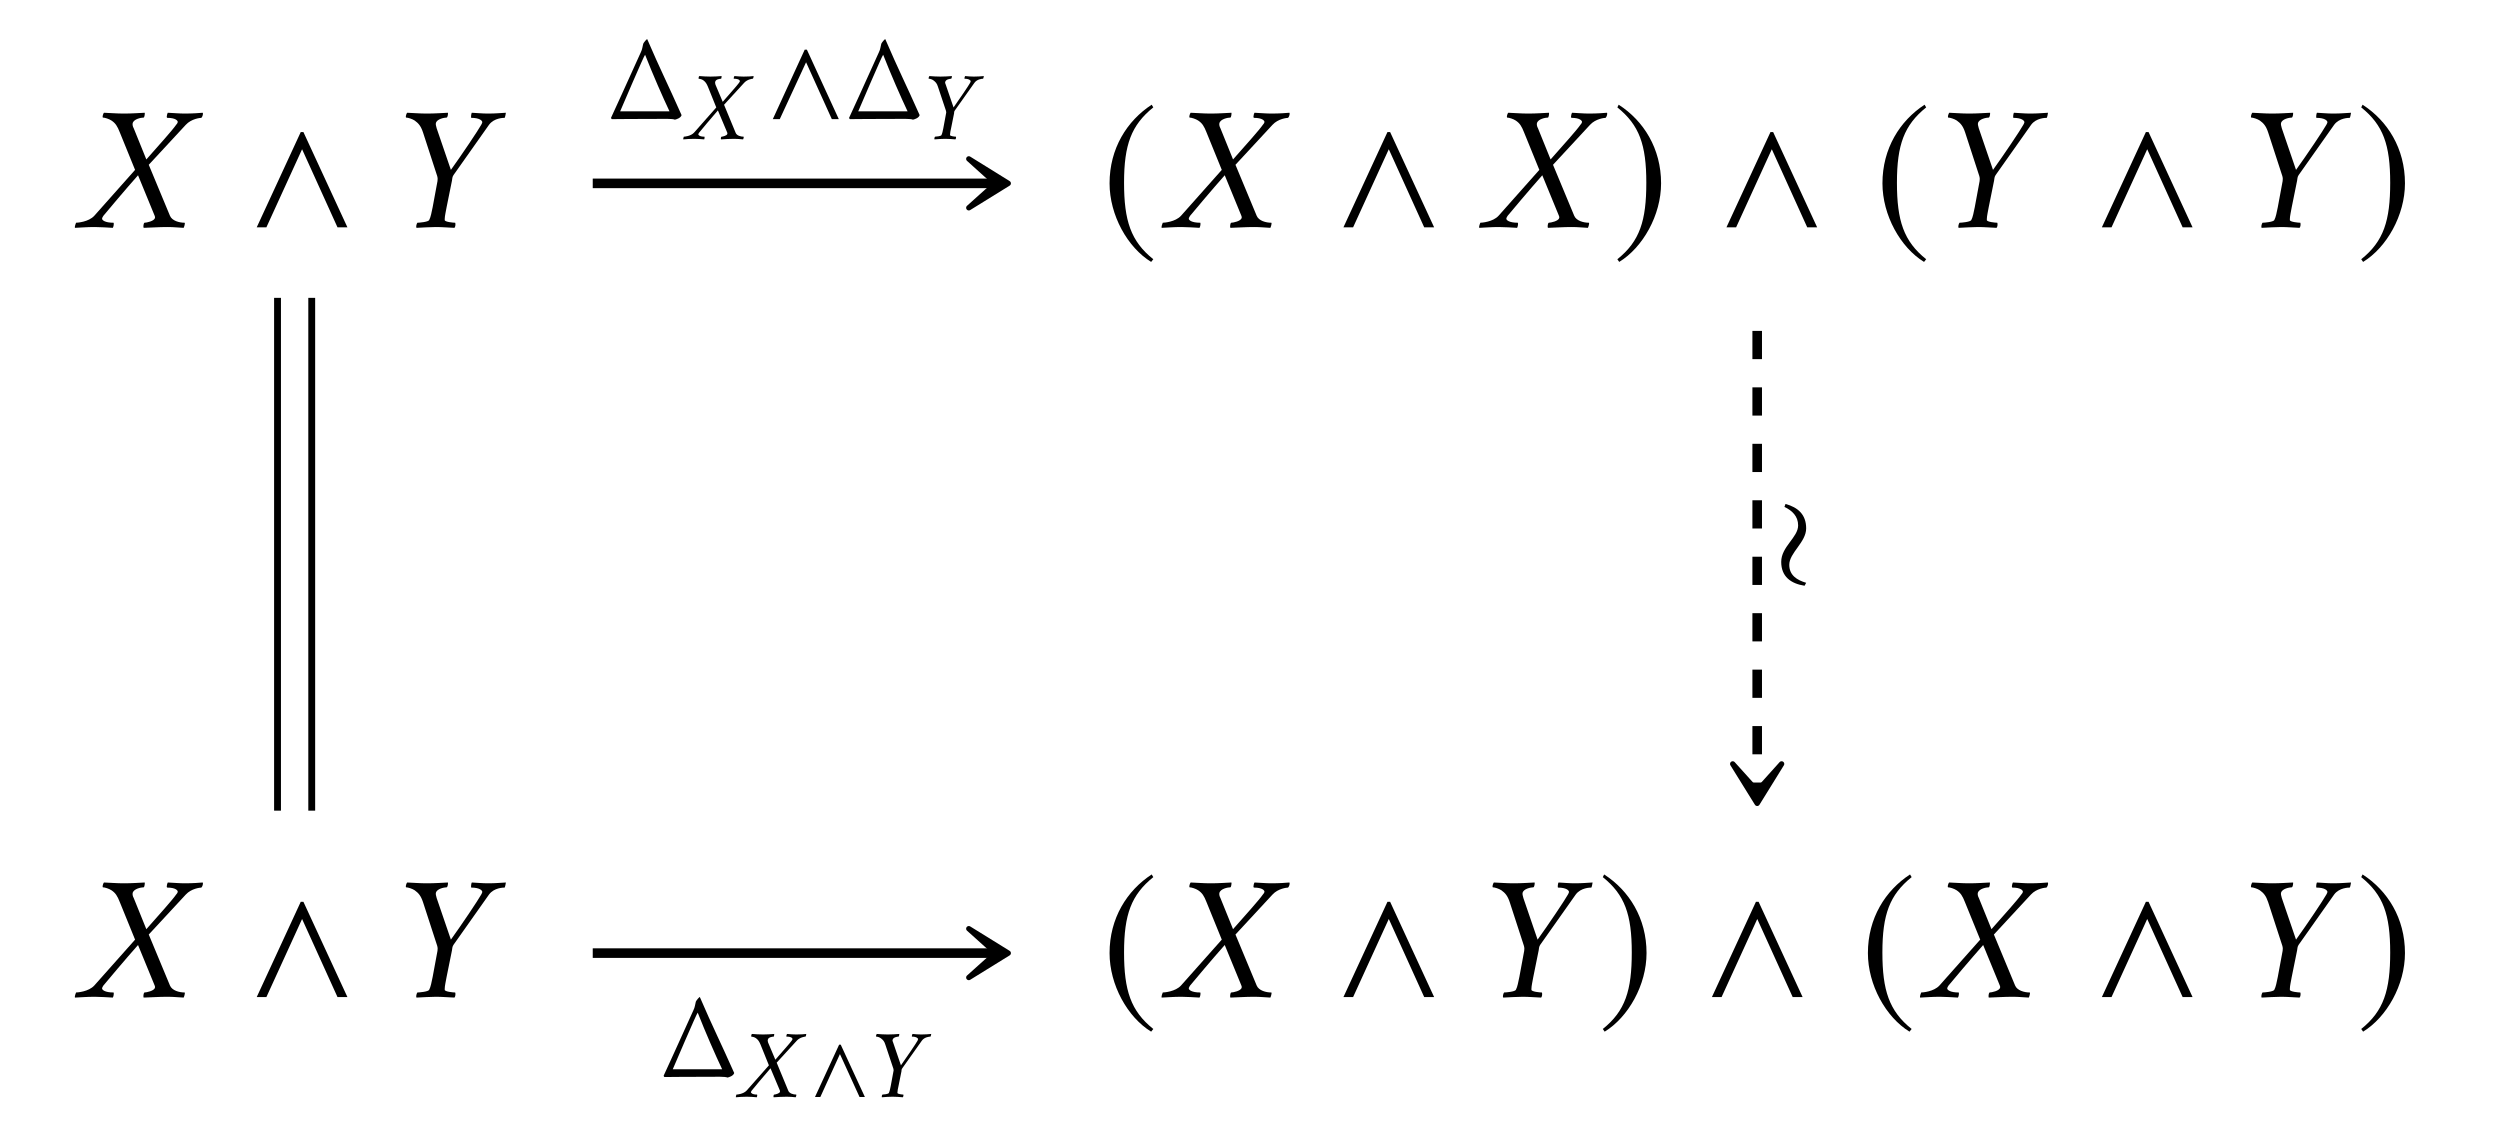
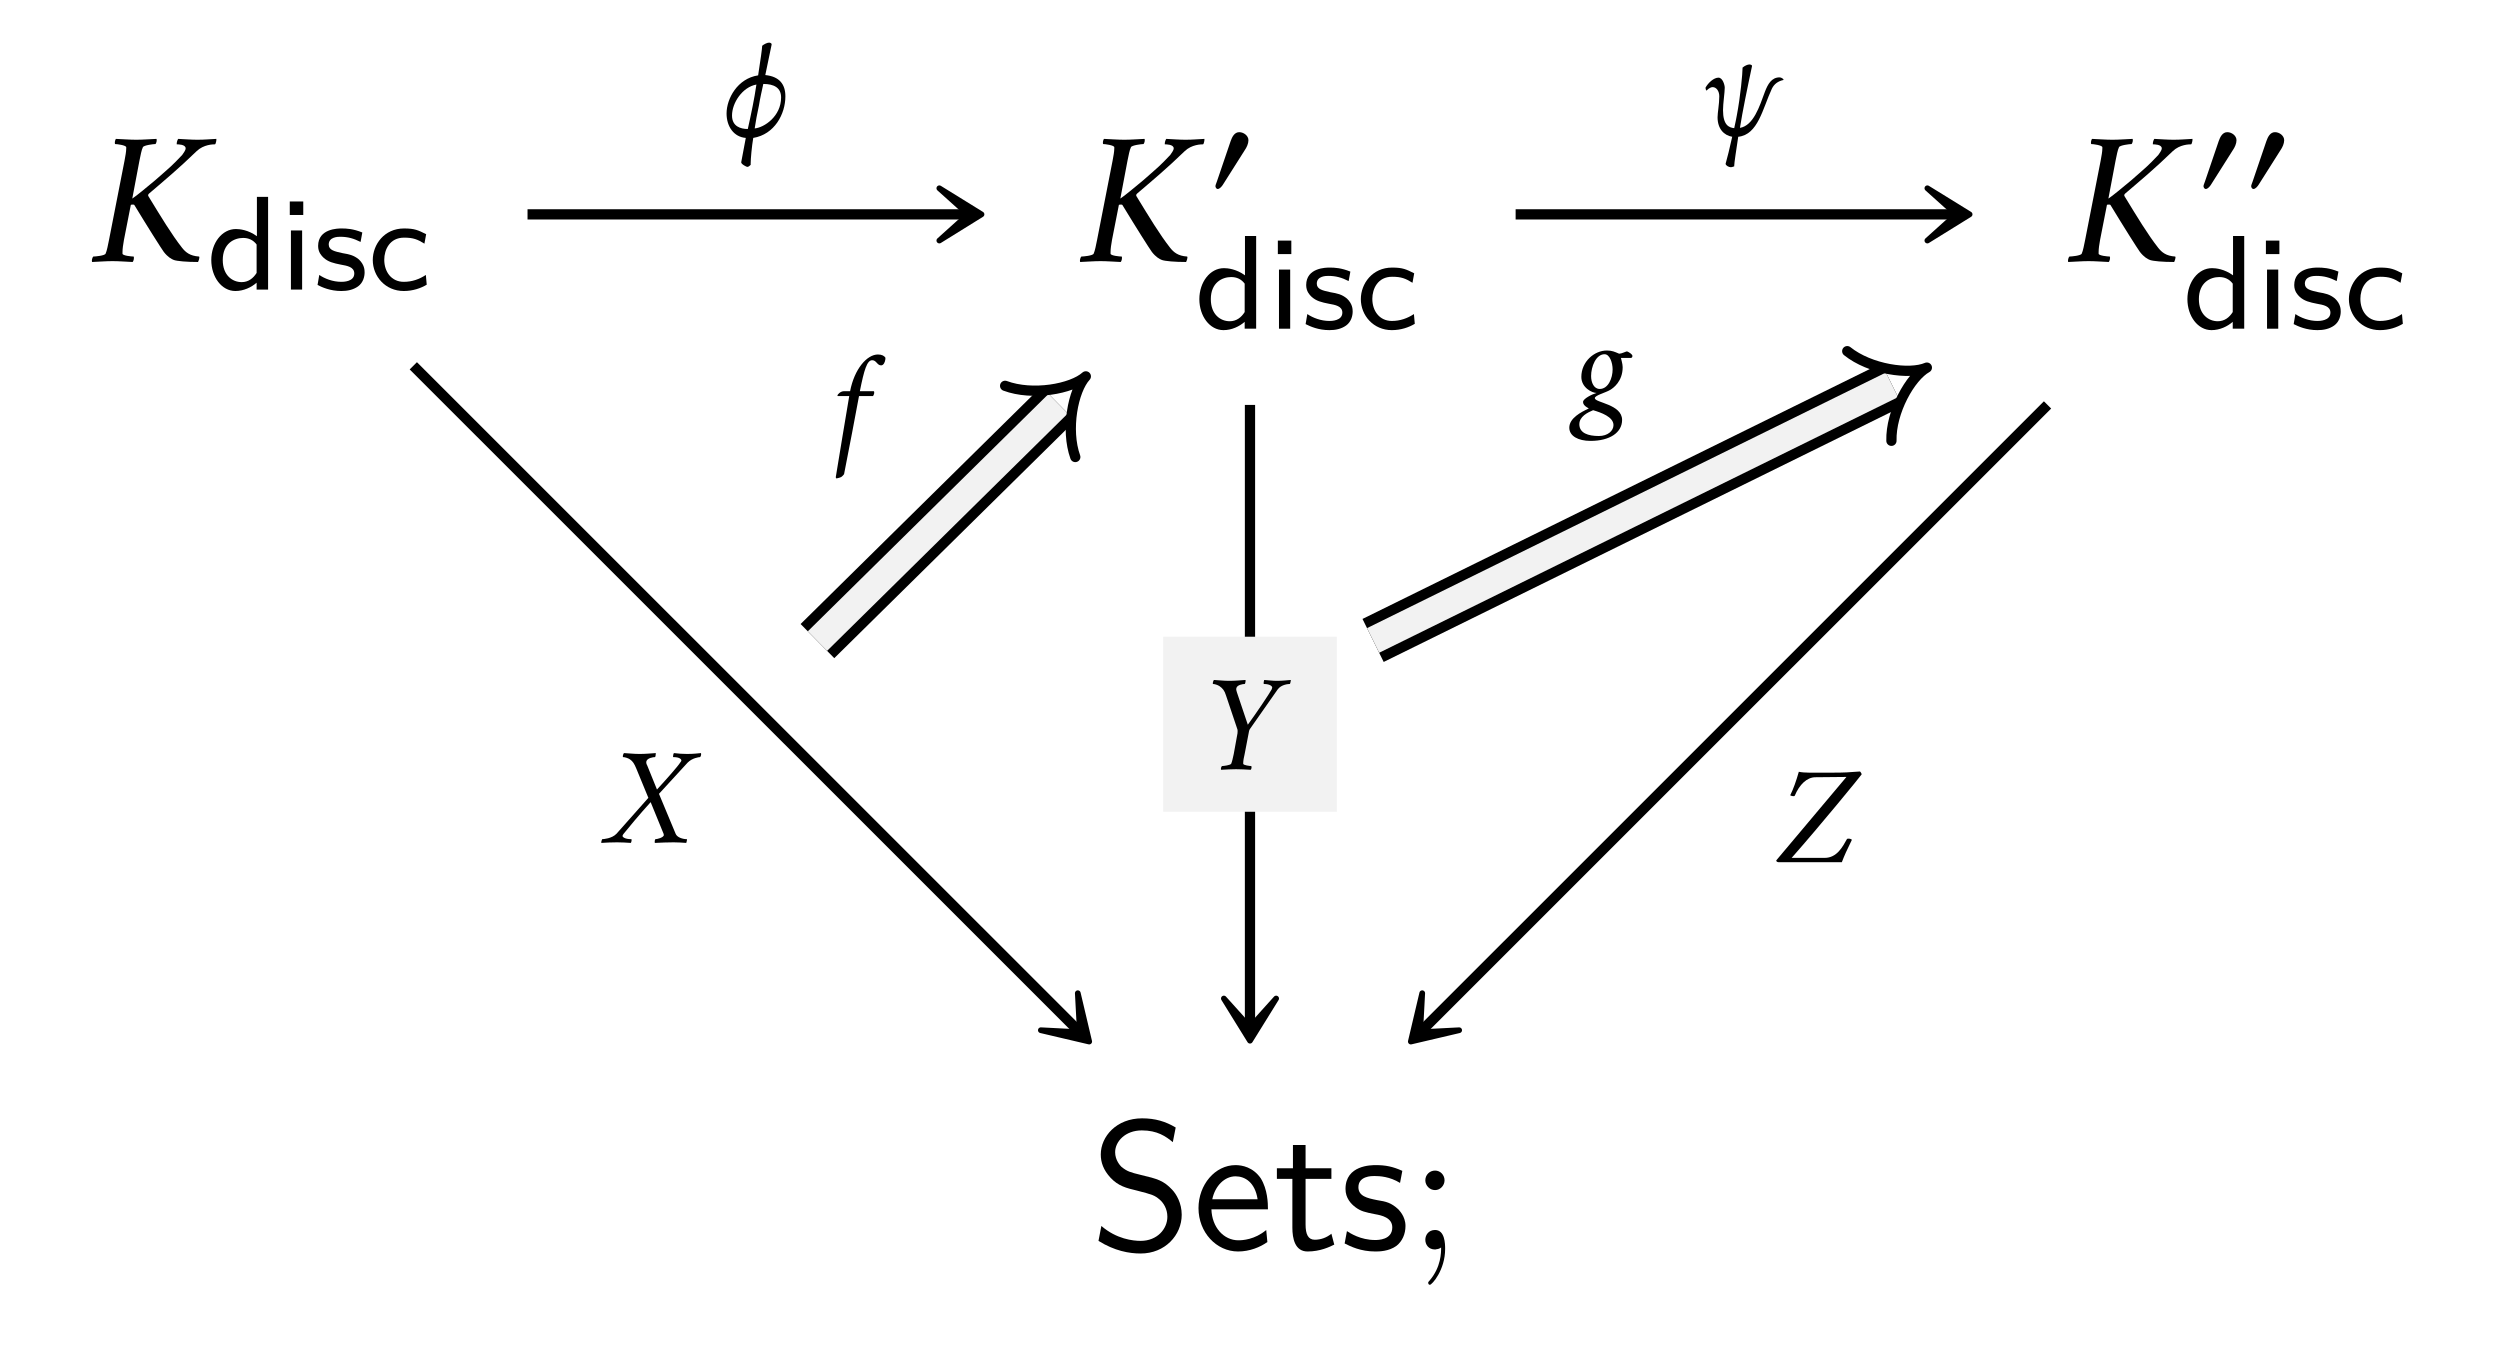
- <svg xmlns="http://www.w3.org/2000/svg" xmlns:xlink="http://www.w3.org/1999/xlink" width="145.607" height="66.19" viewBox="0 0 145.607 66.19">
+ <svg xmlns="http://www.w3.org/2000/svg" xmlns:xlink="http://www.w3.org/1999/xlink" width="136.12" height="73.848" viewBox="0 0 136.12 73.848">
  <defs>
    <g>
      <g id="glyph-0-0">
</g>
      <g id="glyph-0-1">
-         <path d="M 2.266 -6.625 C 1.797 -6.625 1.562 -6.656 1.094 -6.672 C 1.062 -6.641 1.016 -6.516 1.016 -6.438 C 1.016 -6.406 1.031 -6.391 1.031 -6.391 C 1.141 -6.391 1.391 -6.312 1.531 -6.219 C 1.766 -6.062 1.875 -5.891 2.016 -5.531 L 2.906 -3.344 L 0.531 -0.672 C 0.203 -0.312 -0.453 -0.266 -0.531 -0.266 C -0.547 -0.234 -0.625 -0.031 -0.594 0.031 C -0.219 0.016 0.078 -0.016 0.562 -0.016 C 0.906 -0.016 1.281 0.016 1.609 0.031 C 1.641 0 1.688 -0.203 1.656 -0.266 C 1.141 -0.266 0.984 -0.422 0.984 -0.5 C 0.984 -0.562 1.047 -0.641 1.062 -0.672 C 1.281 -0.938 2.359 -2.219 3.078 -3.031 L 4.047 -0.672 C 4.062 -0.641 4.078 -0.578 4.062 -0.547 C 4.031 -0.359 3.562 -0.266 3.453 -0.266 C 3.422 -0.266 3.391 -0.141 3.391 -0.047 C 3.391 -0.016 3.406 0.016 3.406 0.031 C 3.938 0.016 4.266 -0.016 4.797 -0.016 C 5.172 -0.016 5.375 0.016 5.734 0.031 C 5.75 0.016 5.828 -0.203 5.797 -0.266 C 5.484 -0.266 5.062 -0.375 4.938 -0.672 L 3.703 -3.641 L 5.859 -5.969 C 6.188 -6.328 6.703 -6.375 6.766 -6.375 C 6.828 -6.438 6.859 -6.547 6.859 -6.625 C 6.859 -6.656 6.844 -6.672 6.844 -6.672 C 6.625 -6.656 6.297 -6.625 5.797 -6.625 C 5.469 -6.625 5.188 -6.656 4.812 -6.672 C 4.781 -6.625 4.75 -6.5 4.75 -6.438 C 4.75 -6.406 4.766 -6.375 4.781 -6.375 C 5.281 -6.375 5.391 -6.203 5.391 -6.141 C 5.391 -6.078 5.328 -6 5.297 -5.969 C 5.109 -5.688 4.281 -4.766 3.562 -3.953 L 2.828 -5.766 C 2.766 -5.875 2.75 -5.984 2.766 -6.062 C 2.828 -6.312 3.266 -6.391 3.406 -6.391 C 3.453 -6.391 3.484 -6.625 3.469 -6.672 C 3.094 -6.656 2.734 -6.625 2.266 -6.625 Z M 2.266 -6.625 " />
-       </g>
-       <g id="glyph-0-2">
-         <path d="M 2.141 -1.172 C 2.078 -0.875 2.031 -0.594 1.938 -0.422 C 1.891 -0.312 1.359 -0.266 1.25 -0.266 C 1.203 -0.203 1.156 -0.016 1.203 0.031 C 1.578 0.016 1.969 -0.016 2.328 -0.016 C 2.688 -0.016 3.031 0.016 3.406 0.031 C 3.469 -0.016 3.484 -0.203 3.453 -0.266 C 3.344 -0.266 2.844 -0.312 2.844 -0.422 L 2.844 -0.484 C 2.844 -0.641 2.906 -0.906 2.953 -1.172 L 3.266 -2.719 C 3.281 -2.812 3.281 -2.938 3.359 -3.047 L 5.422 -5.969 C 5.719 -6.375 6.266 -6.375 6.328 -6.375 C 6.359 -6.375 6.406 -6.656 6.406 -6.672 C 6.031 -6.656 5.859 -6.625 5.359 -6.625 C 5.031 -6.625 4.766 -6.656 4.422 -6.672 C 4.391 -6.641 4.359 -6.406 4.391 -6.375 C 4.891 -6.375 5.031 -6.203 5.031 -6.125 C 5.031 -6.078 4.984 -6 4.969 -5.969 C 4.797 -5.656 3.844 -4.234 3.203 -3.344 L 2.375 -5.766 C 2.344 -5.891 2.312 -5.984 2.328 -6.062 C 2.375 -6.312 2.828 -6.391 2.953 -6.391 C 3.016 -6.391 3.047 -6.625 3.031 -6.672 C 2.656 -6.656 2.281 -6.625 1.812 -6.625 C 1.344 -6.625 1.109 -6.656 0.656 -6.672 C 0.625 -6.641 0.578 -6.516 0.578 -6.438 C 0.578 -6.406 0.594 -6.391 0.594 -6.391 C 0.703 -6.391 0.953 -6.312 1.094 -6.219 C 1.312 -6.062 1.453 -5.906 1.578 -5.531 L 2.406 -2.984 C 2.438 -2.875 2.438 -2.766 2.422 -2.688 Z M 2.141 -1.172 " />
+         <path d="M 4.859 -0.734 C 4.281 -1.469 3.719 -2.406 3.031 -3.531 C 3 -3.578 2.984 -3.625 3.047 -3.688 C 4.031 -4.531 4.656 -5.047 5.641 -6 C 6.031 -6.375 6.547 -6.375 6.641 -6.375 C 6.688 -6.375 6.734 -6.625 6.719 -6.672 C 6.344 -6.656 6.094 -6.625 5.688 -6.625 C 5.359 -6.625 4.969 -6.656 4.641 -6.672 C 4.594 -6.609 4.562 -6.484 4.562 -6.422 C 4.562 -6.406 4.562 -6.391 4.562 -6.375 C 4.641 -6.375 5.047 -6.375 5.047 -6.156 C 5.047 -6.047 4.922 -5.891 4.859 -5.797 C 4.281 -5.188 4.281 -5.203 3.391 -4.422 C 2.922 -4.031 2.359 -3.562 2.141 -3.422 L 2.531 -5.484 C 2.594 -5.781 2.641 -6.062 2.719 -6.219 C 2.766 -6.328 3.297 -6.391 3.406 -6.391 C 3.453 -6.438 3.5 -6.625 3.453 -6.672 C 3.078 -6.656 2.719 -6.625 2.359 -6.625 C 2 -6.625 1.641 -6.656 1.25 -6.672 C 1.203 -6.625 1.172 -6.438 1.203 -6.391 C 1.312 -6.391 1.797 -6.328 1.812 -6.219 L 1.812 -6.156 C 1.812 -5.984 1.766 -5.734 1.719 -5.484 L 0.875 -1.172 C 0.812 -0.875 0.766 -0.594 0.688 -0.422 C 0.641 -0.312 0.125 -0.266 0.016 -0.266 C -0.047 -0.203 -0.078 -0.016 -0.047 0.031 C 0.344 0.016 0.703 -0.016 1.062 -0.016 C 1.422 -0.016 1.781 0.016 2.156 0.031 C 2.219 -0.016 2.25 -0.203 2.219 -0.266 C 2.109 -0.266 1.609 -0.312 1.609 -0.422 L 1.609 -0.516 C 1.609 -0.672 1.641 -0.922 1.688 -1.172 L 2.062 -3.078 C 2.078 -3.094 2.141 -3.094 2.156 -3.094 C 2.203 -3.094 2.234 -3.094 2.25 -3.078 C 3.047 -1.766 3.703 -0.734 3.859 -0.516 C 4.078 -0.234 4.281 -0.125 4.406 -0.078 C 4.578 -0.016 5.094 0.031 5.719 0.031 C 5.734 0.016 5.828 -0.203 5.781 -0.266 C 5.281 -0.297 5.047 -0.5 4.859 -0.734 Z M 4.859 -0.734 " />
      </g>
      <g id="glyph-1-0">
</g>
      <g id="glyph-1-1">
-         <path d="M 5.906 0 L 3.344 -5.547 L 3.188 -5.547 L 0.625 0 L 1.188 0 L 3.266 -4.547 L 5.328 0 Z M 5.906 0 " />
+         <path d="M 3.359 0 L 3.359 -5.047 L 2.75 -5.047 L 2.75 -2.906 C 2.281 -3.25 1.812 -3.297 1.609 -3.297 C 0.844 -3.297 0.266 -2.531 0.266 -1.609 C 0.266 -0.688 0.828 0.078 1.578 0.078 C 2.031 0.078 2.453 -0.125 2.734 -0.375 L 2.734 0 Z M 2.734 -0.906 C 2.547 -0.609 2.281 -0.406 1.922 -0.406 C 1.422 -0.406 0.891 -0.766 0.891 -1.609 C 0.891 -2.516 1.516 -2.812 2 -2.812 C 2.297 -2.812 2.547 -2.703 2.734 -2.453 Z M 2.734 -0.906 " />
      </g>
      <g id="glyph-1-2">
-         <path d="M 2.938 -7.141 C 1.5 -6.203 0.484 -4.594 0.484 -2.562 C 0.484 -0.703 1.531 1.172 2.906 2.016 L 3.031 1.859 C 1.719 0.812 1.328 -0.391 1.328 -2.594 C 1.328 -4.812 1.75 -5.953 3.031 -6.984 Z M 2.938 -7.141 " />
+         <path d="M 1.219 0 L 1.219 -3.219 L 0.609 -3.219 L 0.609 0 Z M 1.281 -4.062 L 1.281 -4.797 L 0.547 -4.797 L 0.547 -4.062 Z M 1.281 -4.062 " />
      </g>
      <g id="glyph-1-3">
-         <path d="M 0.375 -7.141 L 0.297 -6.984 C 1.578 -5.953 1.984 -4.812 1.984 -2.594 C 1.984 -0.391 1.609 0.812 0.297 1.859 L 0.406 2.016 C 1.781 1.172 2.844 -0.703 2.844 -2.562 C 2.844 -4.594 1.828 -6.203 0.375 -7.141 Z M 0.375 -7.141 " />
+         <path d="M 2.781 -0.938 C 2.781 -1.078 2.766 -1.359 2.469 -1.641 C 2.188 -1.875 1.938 -1.922 1.578 -1.984 C 1.156 -2.078 0.828 -2.141 0.828 -2.453 C 0.828 -2.875 1.344 -2.875 1.453 -2.875 C 1.875 -2.875 2.188 -2.781 2.562 -2.594 L 2.656 -3.109 C 2.156 -3.312 1.797 -3.328 1.531 -3.328 C 1.344 -3.328 0.25 -3.328 0.25 -2.375 C 0.25 -2.031 0.438 -1.844 0.531 -1.75 C 0.797 -1.5 1.094 -1.438 1.484 -1.359 C 1.828 -1.297 2.219 -1.234 2.219 -0.875 C 2.219 -0.422 1.609 -0.422 1.516 -0.422 C 1.047 -0.422 0.609 -0.594 0.312 -0.797 L 0.219 -0.25 C 0.469 -0.125 0.906 0.078 1.516 0.078 C 1.844 0.078 2.156 0.016 2.422 -0.172 C 2.703 -0.375 2.781 -0.703 2.781 -0.938 Z M 2.781 -0.938 " />
+       </g>
+       <g id="glyph-1-4">
+         <path d="M 3.203 -0.266 L 3.156 -0.797 C 2.797 -0.562 2.406 -0.422 1.953 -0.422 C 1.281 -0.422 0.891 -0.969 0.891 -1.625 C 0.891 -2.172 1.188 -2.828 1.969 -2.828 C 2.469 -2.828 2.703 -2.734 3.078 -2.5 L 3.172 -3.016 C 2.734 -3.234 2.547 -3.328 1.969 -3.328 C 0.891 -3.328 0.266 -2.453 0.266 -1.609 C 0.266 -0.719 0.953 0.078 1.953 0.078 C 2.453 0.078 2.891 -0.078 3.203 -0.266 Z M 3.203 -0.266 " />
      </g>
      <g id="glyph-2-0">
</g>
      <g id="glyph-2-1">
-         <path d="M 3.547 -0.453 L 0.672 -0.453 C 0.672 -0.453 2.094 -3.781 2.125 -3.75 C 2.578 -2.594 3.156 -1.281 3.547 -0.453 Z M 2.25 -4.656 C 2.234 -4.688 2.047 -4.469 2.016 -4.391 C 1.969 -4.219 1.969 -4.078 1.875 -3.891 C 1.203 -2.391 0.141 -0.078 0.141 -0.078 C 0.141 -0.047 0.172 0 0.188 0 C 0.188 0 1.641 -0.016 3.422 -0.016 C 3.594 -0.016 3.812 0 3.859 0.031 C 3.938 0.016 4.203 -0.062 4.25 -0.234 C 3.453 -2.031 3.016 -2.875 2.25 -4.656 Z M 2.25 -4.656 " />
+         <path d="M 2.156 -2.984 C 2.156 -3.234 1.891 -3.422 1.656 -3.422 C 1.391 -3.422 1.266 -3.156 1.188 -2.938 L 0.438 -0.734 C 0.422 -0.672 0.359 -0.547 0.359 -0.484 C 0.359 -0.422 0.406 -0.328 0.484 -0.328 C 0.594 -0.328 0.719 -0.484 0.766 -0.562 L 1.953 -2.438 C 2.062 -2.594 2.156 -2.797 2.156 -2.984 Z M 2.156 -2.984 " />
      </g>
      <g id="glyph-3-0">
</g>
      <g id="glyph-3-1">
-         <path d="M 1.25 -3.641 C 0.984 -3.641 0.859 -3.656 0.609 -3.672 C 0.578 -3.656 0.562 -3.578 0.562 -3.547 C 0.562 -3.531 0.562 -3.516 0.578 -3.516 C 0.625 -3.516 0.766 -3.484 0.844 -3.422 C 0.969 -3.328 1.031 -3.234 1.109 -3.047 L 1.594 -1.844 L 0.297 -0.375 C 0.109 -0.172 -0.25 -0.141 -0.297 -0.141 C -0.297 -0.125 -0.344 -0.016 -0.328 0.016 C -0.125 0 0.047 -0.016 0.312 -0.016 C 0.5 -0.016 0.703 0 0.891 0.016 C 0.906 0 0.922 -0.109 0.906 -0.141 C 0.625 -0.141 0.547 -0.234 0.547 -0.281 C 0.547 -0.312 0.578 -0.344 0.594 -0.375 C 0.703 -0.516 1.297 -1.219 1.688 -1.672 L 2.234 -0.375 C 2.234 -0.344 2.25 -0.312 2.234 -0.297 C 2.219 -0.203 1.953 -0.141 1.906 -0.141 C 1.875 -0.141 1.859 -0.078 1.859 -0.031 C 1.859 0 1.875 0.016 1.875 0.016 C 2.172 0 2.344 -0.016 2.641 -0.016 C 2.844 -0.016 2.953 0 3.156 0.016 C 3.172 0 3.203 -0.109 3.188 -0.141 C 3.016 -0.141 2.781 -0.203 2.719 -0.375 L 2.047 -2 L 3.219 -3.281 C 3.406 -3.484 3.688 -3.516 3.719 -3.516 C 3.75 -3.531 3.766 -3.609 3.766 -3.641 C 3.766 -3.656 3.766 -3.672 3.766 -3.672 C 3.641 -3.656 3.453 -3.641 3.188 -3.641 C 3 -3.641 2.859 -3.656 2.656 -3.672 C 2.625 -3.641 2.609 -3.578 2.609 -3.531 C 2.609 -3.516 2.625 -3.516 2.625 -3.516 C 2.906 -3.516 2.969 -3.422 2.969 -3.375 C 2.969 -3.344 2.922 -3.297 2.922 -3.281 C 2.812 -3.125 2.359 -2.625 1.969 -2.172 L 1.547 -3.172 C 1.531 -3.234 1.516 -3.297 1.531 -3.328 C 1.547 -3.484 1.797 -3.516 1.875 -3.516 C 1.891 -3.516 1.906 -3.641 1.906 -3.672 C 1.703 -3.656 1.5 -3.641 1.25 -3.641 Z M 1.25 -3.641 " />
+         <path d="M 4.969 -1.891 C 4.969 -2.531 4.672 -3.016 4.453 -3.25 C 3.984 -3.75 3.656 -3.844 2.734 -4.062 C 2.156 -4.203 2 -4.25 1.688 -4.5 C 1.625 -4.562 1.344 -4.859 1.344 -5.297 C 1.344 -5.875 1.891 -6.484 2.797 -6.484 C 3.641 -6.484 4.109 -6.156 4.484 -5.844 L 4.641 -6.641 C 4.094 -6.969 3.531 -7.141 2.812 -7.141 C 1.422 -7.141 0.562 -6.156 0.562 -5.172 C 0.562 -4.75 0.703 -4.328 1.094 -3.906 C 1.516 -3.453 1.953 -3.344 2.547 -3.203 C 3.391 -2.984 3.484 -2.953 3.766 -2.719 C 3.969 -2.547 4.188 -2.219 4.188 -1.781 C 4.188 -1.125 3.641 -0.469 2.734 -0.469 C 2.328 -0.469 1.422 -0.562 0.594 -1.281 L 0.438 -0.469 C 1.312 0.078 2.109 0.219 2.734 0.219 C 4.062 0.219 4.969 -0.781 4.969 -1.891 Z M 4.969 -1.891 " />
      </g>
      <g id="glyph-3-2">
-         <path d="M 1.172 -0.641 C 1.141 -0.484 1.109 -0.328 1.062 -0.234 C 1.047 -0.172 0.75 -0.141 0.688 -0.141 C 0.656 -0.109 0.641 -0.016 0.656 0.016 C 0.875 0 1.078 -0.016 1.281 -0.016 C 1.469 -0.016 1.672 0 1.875 0.016 C 1.906 -0.016 1.922 -0.109 1.906 -0.141 C 1.844 -0.141 1.562 -0.172 1.562 -0.234 L 1.562 -0.266 C 1.562 -0.359 1.594 -0.5 1.625 -0.641 L 1.797 -1.5 C 1.797 -1.547 1.797 -1.609 1.844 -1.672 L 2.984 -3.281 C 3.141 -3.5 3.438 -3.516 3.484 -3.516 C 3.5 -3.516 3.531 -3.656 3.531 -3.672 C 3.312 -3.656 3.219 -3.641 2.953 -3.641 C 2.766 -3.641 2.625 -3.656 2.438 -3.672 C 2.422 -3.656 2.391 -3.531 2.406 -3.516 C 2.688 -3.516 2.766 -3.406 2.766 -3.375 C 2.766 -3.344 2.734 -3.297 2.734 -3.281 C 2.641 -3.109 2.109 -2.328 1.766 -1.844 L 1.312 -3.172 C 1.281 -3.234 1.266 -3.297 1.281 -3.328 C 1.312 -3.484 1.562 -3.516 1.625 -3.516 C 1.656 -3.516 1.672 -3.641 1.672 -3.672 C 1.453 -3.656 1.25 -3.641 1 -3.641 C 0.734 -3.641 0.609 -3.656 0.359 -3.672 C 0.344 -3.656 0.312 -3.578 0.312 -3.547 C 0.312 -3.531 0.328 -3.516 0.328 -3.516 C 0.391 -3.516 0.516 -3.484 0.594 -3.422 C 0.719 -3.328 0.797 -3.25 0.859 -3.047 L 1.328 -1.641 C 1.344 -1.578 1.344 -1.516 1.328 -1.484 Z M 1.172 -0.641 " />
+         <path d="M 4.125 -2.188 C 4.125 -2.516 4.109 -3.266 3.734 -3.875 C 3.312 -4.484 2.719 -4.594 2.359 -4.594 C 1.25 -4.594 0.344 -3.531 0.344 -2.25 C 0.344 -0.938 1.312 0.109 2.5 0.109 C 3.125 0.109 3.703 -0.125 4.094 -0.406 L 4.031 -1.062 C 3.406 -0.531 2.734 -0.5 2.516 -0.5 C 1.719 -0.5 1.078 -1.203 1.047 -2.188 Z M 3.562 -2.734 L 1.094 -2.734 C 1.25 -3.484 1.781 -3.984 2.359 -3.984 C 2.875 -3.984 3.422 -3.656 3.562 -2.734 Z M 3.562 -2.734 " />
+       </g>
+       <g id="glyph-3-3">
+         <path d="M 3.312 -0.266 L 3.156 -0.859 C 2.891 -0.641 2.578 -0.531 2.25 -0.531 C 1.891 -0.531 1.75 -0.828 1.75 -1.359 L 1.75 -3.844 L 3.156 -3.844 L 3.156 -4.422 L 1.75 -4.422 L 1.75 -5.688 L 1.062 -5.688 L 1.062 -4.422 L 0.188 -4.422 L 0.188 -3.844 L 1.031 -3.844 L 1.031 -1.188 C 1.031 -0.594 1.172 0.109 1.859 0.109 C 2.547 0.109 3.062 -0.141 3.312 -0.266 Z M 3.312 -0.266 " />
+       </g>
+       <g id="glyph-3-4">
+         <path d="M 3.594 -1.281 C 3.594 -1.828 3.219 -2.156 3.203 -2.188 C 2.812 -2.547 2.547 -2.609 2.047 -2.688 C 1.5 -2.797 1.031 -2.906 1.031 -3.391 C 1.031 -4 1.75 -4 1.891 -4 C 2.203 -4 2.734 -3.969 3.297 -3.625 L 3.422 -4.281 C 2.906 -4.516 2.5 -4.594 1.984 -4.594 C 1.734 -4.594 0.328 -4.594 0.328 -3.297 C 0.328 -2.797 0.625 -2.484 0.875 -2.297 C 1.172 -2.078 1.391 -2.031 1.938 -1.922 C 2.297 -1.859 2.875 -1.734 2.875 -1.203 C 2.875 -0.516 2.094 -0.516 1.938 -0.516 C 1.141 -0.516 0.578 -0.891 0.406 -1 L 0.281 -0.328 C 0.594 -0.172 1.141 0.109 1.953 0.109 C 2.141 0.109 2.688 0.109 3.109 -0.203 C 3.422 -0.453 3.594 -0.844 3.594 -1.281 Z M 3.594 -1.281 " />
      </g>
      <g id="glyph-4-0">
</g>
      <g id="glyph-4-1">
-         <path d="M 4.297 0 L 2.438 -4.047 L 2.312 -4.047 L 0.453 0 L 0.859 0 L 2.391 -3.312 L 3.891 0 Z M 4.297 0 " />
+         <path d="M 1.906 -3.766 C 1.906 -4.062 1.672 -4.297 1.391 -4.297 C 1.094 -4.297 0.859 -4.062 0.859 -3.766 C 0.859 -3.484 1.094 -3.234 1.391 -3.234 C 1.672 -3.234 1.906 -3.484 1.906 -3.766 Z M 1.938 -0.031 C 1.938 -0.312 1.922 -1.062 1.391 -1.062 C 1.031 -1.062 0.859 -0.781 0.859 -0.531 C 0.859 -0.266 1.031 0 1.391 0 C 1.438 0 1.469 -0.016 1.469 -0.016 C 1.531 -0.016 1.641 -0.047 1.719 -0.109 C 1.719 0.172 1.719 0.953 1.094 1.688 C 1.016 1.766 1.016 1.781 1.016 1.812 C 1.016 1.891 1.062 1.922 1.109 1.922 C 1.219 1.922 1.938 1.125 1.938 -0.031 Z M 1.938 -0.031 " />
      </g>
      <g id="glyph-5-0">
</g>
      <g id="glyph-5-1">
-         <path d="M 2.969 5.281 L 3.062 5.109 C 2.531 4.953 2.078 4.672 2.078 4.062 C 2.078 3.359 3.062 2.75 3.062 1.938 C 3.062 1.141 2.594 0.719 1.859 0.516 L 1.797 0.688 C 2.25 0.906 2.594 1.234 2.594 1.766 C 2.594 2.469 1.609 3 1.609 3.891 C 1.609 4.75 2.172 5.156 2.969 5.281 Z M 2.969 5.281 " />
+         <path d="M 1.656 0.094 C 2.812 -0.094 3.406 -1.203 3.406 -2.172 C 3.406 -2.828 3.078 -3.25 2.312 -3.328 C 2.5 -4.25 2.656 -4.984 2.656 -4.984 L 2.656 -5 C 2.656 -5.078 2.547 -5.094 2.516 -5.094 C 2.422 -5.094 2.25 -5.016 2.141 -4.922 L 2.141 -4.906 C 2.141 -4.781 2.047 -4.125 1.922 -3.312 C 0.797 -3.141 0.203 -2.047 0.203 -1.234 C 0.203 -0.516 0.609 0.047 1.25 0.094 L 1 1.422 C 1 1.531 1.297 1.672 1.328 1.672 C 1.391 1.672 1.453 1.625 1.516 1.562 L 1.516 1.484 C 1.516 1.234 1.578 0.547 1.656 0.094 Z M 1.828 -2.812 C 1.766 -2.375 1.703 -2.047 1.625 -1.641 C 1.516 -1.078 1.453 -0.828 1.359 -0.391 C 0.969 -0.391 0.5 -0.531 0.5 -1.125 C 0.5 -1.812 1.062 -2.672 1.828 -2.812 Z M 1.734 -0.422 C 1.812 -0.906 1.844 -1.109 1.969 -1.688 C 2.031 -2.078 2.109 -2.406 2.203 -2.844 C 2.781 -2.844 3.172 -2.641 3.172 -2.109 C 3.172 -1.078 2.25 -0.469 1.734 -0.422 Z M 1.734 -0.422 " />
      </g>
-       <g id="glyph-6-0">
- </g>
-       <g id="glyph-6-1">
-         <path d="M 3.25 0 L 1.844 -3.047 L 1.75 -3.047 L 0.344 0 L 0.656 0 L 1.797 -2.5 L 2.938 0 Z M 3.25 0 " />
+       <g id="glyph-5-2">
+         <path d="M 1.656 -4.828 C 1.312 -4.828 1.141 -4.859 0.797 -4.875 C 0.766 -4.844 0.734 -4.75 0.734 -4.688 C 0.734 -4.672 0.75 -4.656 0.75 -4.656 C 0.828 -4.656 1.016 -4.609 1.125 -4.531 C 1.281 -4.422 1.359 -4.297 1.469 -4.031 L 2.125 -2.438 L 0.391 -0.484 C 0.141 -0.219 -0.328 -0.188 -0.391 -0.188 C -0.406 -0.172 -0.453 -0.016 -0.438 0.016 C -0.156 0 0.062 -0.016 0.422 -0.016 C 0.656 -0.016 0.938 0 1.172 0.016 C 1.188 0 1.234 -0.141 1.203 -0.188 C 0.828 -0.188 0.719 -0.312 0.719 -0.359 C 0.719 -0.406 0.766 -0.469 0.781 -0.484 C 0.938 -0.688 1.719 -1.625 2.25 -2.203 L 2.953 -0.484 C 2.953 -0.469 2.969 -0.422 2.969 -0.406 C 2.938 -0.266 2.594 -0.188 2.516 -0.188 C 2.484 -0.188 2.469 -0.109 2.469 -0.031 C 2.469 0 2.484 0.016 2.484 0.016 C 2.875 0 3.109 -0.016 3.5 -0.016 C 3.766 -0.016 3.922 0 4.188 0.016 C 4.188 0 4.25 -0.156 4.219 -0.188 C 4 -0.188 3.688 -0.281 3.609 -0.484 L 2.703 -2.656 L 4.266 -4.359 C 4.516 -4.609 4.875 -4.656 4.938 -4.656 C 4.984 -4.688 5 -4.781 5 -4.828 C 5 -4.844 4.984 -4.859 4.984 -4.875 C 4.828 -4.859 4.578 -4.828 4.234 -4.828 C 3.984 -4.828 3.781 -4.844 3.516 -4.875 C 3.484 -4.828 3.469 -4.734 3.469 -4.688 C 3.469 -4.672 3.469 -4.656 3.484 -4.656 C 3.844 -4.656 3.922 -4.531 3.922 -4.469 C 3.922 -4.438 3.875 -4.375 3.859 -4.359 C 3.734 -4.156 3.125 -3.469 2.594 -2.891 L 2.062 -4.203 C 2.016 -4.281 2 -4.359 2.016 -4.422 C 2.062 -4.609 2.391 -4.656 2.484 -4.656 C 2.516 -4.656 2.531 -4.828 2.531 -4.875 C 2.25 -4.859 1.984 -4.828 1.656 -4.828 Z M 1.656 -4.828 " />
+       </g>
+       <g id="glyph-5-3">
+         <path d="M 0.906 -3.188 C 0.656 -3.188 0.344 -2.906 0.203 -2.641 L 0.203 -2.625 C 0.203 -2.578 0.234 -2.484 0.266 -2.484 C 0.297 -2.531 0.453 -2.672 0.594 -2.672 C 0.797 -2.672 0.953 -2.453 0.953 -2.172 C 0.953 -1.75 0.859 -1.281 0.859 -1.031 C 0.859 -0.406 1.203 -0.047 1.656 0.031 C 1.531 0.609 1.375 1.234 1.297 1.5 C 1.297 1.594 1.469 1.688 1.578 1.688 C 1.641 1.688 1.719 1.656 1.766 1.641 L 1.766 1.609 C 1.766 1.453 1.875 0.766 1.984 0.031 C 3.062 -0.078 3.312 -1.5 3.812 -2.578 C 3.938 -2.844 4.156 -3 4.453 -3.062 C 4.453 -3.125 4.328 -3.203 4.234 -3.203 C 3.797 -3.203 3.594 -2.828 3.438 -2.422 C 3.141 -1.609 2.812 -0.578 2.078 -0.453 L 2.203 -1.188 C 2.391 -2.219 2.734 -3.812 2.734 -3.812 L 2.734 -3.828 C 2.734 -3.891 2.625 -3.906 2.594 -3.906 C 2.5 -3.906 2.344 -3.844 2.219 -3.734 L 2.219 -3.703 C 2.219 -3.422 2.109 -2.188 1.906 -1.125 C 1.891 -1.047 1.844 -0.781 1.766 -0.438 C 1.469 -0.469 1.156 -0.609 1.156 -1.422 C 1.156 -1.781 1.25 -2.375 1.25 -2.641 C 1.25 -2.781 1.141 -3.188 0.906 -3.188 Z M 0.906 -3.188 " />
+       </g>
+       <g id="glyph-5-4">
+         <path d="M 1.562 -0.844 C 1.516 -0.625 1.469 -0.422 1.422 -0.312 C 1.375 -0.234 1 -0.188 0.922 -0.188 C 0.875 -0.156 0.844 -0.016 0.875 0.016 C 1.156 0 1.438 -0.016 1.688 -0.016 C 1.953 -0.016 2.203 0 2.484 0.016 C 2.531 -0.016 2.547 -0.156 2.516 -0.188 C 2.438 -0.188 2.078 -0.234 2.078 -0.312 L 2.078 -0.359 C 2.078 -0.469 2.109 -0.656 2.156 -0.844 L 2.375 -1.984 C 2.391 -2.047 2.391 -2.141 2.453 -2.219 L 3.953 -4.359 C 4.156 -4.641 4.562 -4.656 4.609 -4.656 C 4.641 -4.656 4.672 -4.844 4.672 -4.875 C 4.391 -4.859 4.266 -4.828 3.906 -4.828 C 3.656 -4.828 3.469 -4.859 3.219 -4.875 C 3.203 -4.844 3.172 -4.672 3.203 -4.656 C 3.562 -4.656 3.656 -4.516 3.656 -4.469 C 3.656 -4.422 3.625 -4.375 3.625 -4.359 C 3.5 -4.125 2.797 -3.078 2.328 -2.438 L 1.734 -4.203 C 1.703 -4.297 1.688 -4.359 1.703 -4.422 C 1.734 -4.609 2.062 -4.656 2.156 -4.656 C 2.188 -4.656 2.219 -4.828 2.203 -4.875 C 1.938 -4.859 1.656 -4.828 1.328 -4.828 C 0.984 -4.828 0.812 -4.859 0.484 -4.875 C 0.453 -4.844 0.422 -4.75 0.422 -4.688 C 0.422 -4.672 0.422 -4.656 0.438 -4.656 C 0.516 -4.656 0.688 -4.609 0.797 -4.531 C 0.953 -4.422 1.062 -4.297 1.141 -4.031 L 1.766 -2.172 C 1.781 -2.094 1.766 -2.016 1.766 -1.969 Z M 1.562 -0.844 " />
+       </g>
+       <g id="glyph-5-5">
+         <path d="M 2.047 -4.625 L 3.734 -4.641 L -0.078 -0.109 C -0.109 -0.062 -0.047 0 0.031 0 L 3.484 0 C 3.625 -0.375 3.75 -0.641 4.031 -1.219 C 4 -1.25 3.938 -1.281 3.859 -1.281 C 3.828 -1.281 3.781 -1.281 3.766 -1.266 C 3.531 -0.844 3.219 -0.234 2.547 -0.234 L 0.75 -0.234 C 2.297 -1.984 4.531 -4.719 4.562 -4.781 C 4.562 -4.828 4.5 -4.922 4.469 -4.938 C 3.891 -4.891 3.594 -4.875 3.016 -4.875 L 1.688 -4.875 C 1.516 -4.875 1.281 -4.891 1.141 -4.922 C 1 -4.422 0.844 -3.984 0.672 -3.641 C 0.688 -3.625 0.781 -3.594 0.828 -3.594 C 0.875 -3.594 0.906 -3.594 0.922 -3.625 C 1.172 -4.219 1.578 -4.625 2.047 -4.625 Z M 2.047 -4.625 " />
+       </g>
+       <g id="glyph-5-6">
+         <path d="M 2.641 -4.438 C 2.781 -4.438 2.859 -4.625 2.875 -4.781 L 2.875 -4.859 C 2.812 -4.953 2.688 -5.031 2.469 -5.031 C 1.875 -5.031 1.188 -4.25 0.953 -3.031 L 0.609 -3.031 C 0.438 -3.031 0.266 -2.859 0.266 -2.797 C 0.266 -2.781 0.266 -2.766 0.281 -2.766 L 0.906 -2.766 C 0.656 -1.328 0.422 0.172 0.172 1.656 L 0.203 1.719 C 0.203 1.719 0.375 1.688 0.469 1.641 C 0.562 1.578 0.625 1.484 0.625 1.484 C 0.812 0.531 1.344 -2.219 1.438 -2.766 L 2.203 -2.766 C 2.234 -2.828 2.266 -2.875 2.266 -2.953 C 2.266 -2.984 2.266 -3.031 2.234 -3.031 L 1.484 -3.031 C 1.719 -4.203 1.875 -4.719 2.156 -4.719 C 2.391 -4.719 2.422 -4.438 2.641 -4.438 Z M 2.641 -4.438 " />
+       </g>
+       <g id="glyph-5-7">
+         <path d="M 2.047 0.859 C 2.047 1.172 1.734 1.453 1.25 1.453 C 0.672 1.453 0.188 1.297 0.188 0.812 C 0.188 0.391 0.641 0.172 0.938 0.047 C 1.359 0.172 2.047 0.406 2.047 0.859 Z M 1.562 -3 C 1.844 -3 2 -2.531 2 -2.172 C 2 -1.703 1.766 -1.109 1.297 -1.109 C 0.984 -1.109 0.828 -1.453 0.828 -1.812 C 0.828 -2.328 1.094 -3 1.562 -3 Z M 2.453 -2.797 L 2.531 -2.797 C 2.672 -2.797 2.906 -2.797 2.984 -2.797 C 3.047 -2.797 3.078 -2.844 3.078 -2.906 C 3.078 -3 2.875 -3.125 2.781 -3.156 C 2.703 -3.141 2.484 -3.031 2.375 -3.031 C 2.344 -3.031 2.328 -3.031 2.312 -3.047 C 2.125 -3.125 1.969 -3.203 1.688 -3.203 C 1 -3.203 0.297 -2.594 0.297 -1.766 C 0.297 -1.172 0.891 -0.891 1.125 -0.891 C 0.891 -0.828 0.391 -0.578 0.391 -0.406 C 0.391 -0.266 0.484 -0.188 0.578 -0.125 L 0.703 -0.047 C 0.266 0.156 -0.359 0.484 -0.359 1 C -0.359 1.453 0.125 1.719 0.797 1.719 C 1.844 1.719 2.516 1.266 2.516 0.578 C 2.516 -0.281 1.031 -0.359 1.031 -0.609 C 1.031 -0.766 1.625 -0.906 1.875 -1.062 C 2.031 -1.156 2.547 -1.516 2.547 -2.297 C 2.547 -2.484 2.453 -2.766 2.453 -2.797 Z M 2.453 -2.797 " />
      </g>
    </g>
+     <clipPath id="clip-0">
+       <path clip-rule="nonzero" d="M 37 0 L 136.121 0 L 136.121 72 L 37 72 Z M 37 0 " />
+     </clipPath>
  </defs>
  <g fill="rgb(0%, 0%, 0%)" fill-opacity="1">
-     <use xlink:href="#glyph-0-1" x="4.961" y="13.239" />
+     <use xlink:href="#glyph-0-1" x="5.061" y="14.234" />
  </g>
  <g fill="rgb(0%, 0%, 0%)" fill-opacity="1">
-     <use xlink:href="#glyph-1-1" x="14.328" y="13.239" />
+     <use xlink:href="#glyph-1-1" x="11.238" y="15.767" />
+     <use xlink:href="#glyph-1-2" x="15.231" y="15.767" />
+     <use xlink:href="#glyph-1-3" x="17.071" y="15.767" />
+     <use xlink:href="#glyph-1-4" x="20.031" y="15.767" />
  </g>
  <g fill="rgb(0%, 0%, 0%)" fill-opacity="1">
-     <use xlink:href="#glyph-0-2" x="23.058" y="13.239" />
+     <use xlink:href="#glyph-0-1" x="58.859" y="14.234" />
  </g>
  <g fill="rgb(0%, 0%, 0%)" fill-opacity="1">
-     <use xlink:href="#glyph-1-2" x="64.14" y="13.239" />
+     <use xlink:href="#glyph-2-1" x="65.819" y="10.618" />
  </g>
  <g fill="rgb(0%, 0%, 0%)" fill-opacity="1">
-     <use xlink:href="#glyph-0-1" x="68.254" y="13.239" />
+     <use xlink:href="#glyph-1-1" x="65.036" y="17.897" />
+     <use xlink:href="#glyph-1-2" x="69.029" y="17.897" />
+     <use xlink:href="#glyph-1-3" x="70.869" y="17.897" />
+     <use xlink:href="#glyph-1-4" x="73.829" y="17.897" />
  </g>
  <g fill="rgb(0%, 0%, 0%)" fill-opacity="1">
-     <use xlink:href="#glyph-1-1" x="77.621" y="13.239" />
+     <use xlink:href="#glyph-0-1" x="112.657" y="14.234" />
  </g>
  <g fill="rgb(0%, 0%, 0%)" fill-opacity="1">
-     <use xlink:href="#glyph-0-1" x="86.749" y="13.239" />
+     <use xlink:href="#glyph-2-1" x="119.617" y="10.618" />
  </g>
  <g fill="rgb(0%, 0%, 0%)" fill-opacity="1">
-     <use xlink:href="#glyph-1-3" x="93.902" y="13.239" />
+     <use xlink:href="#glyph-2-1" x="122.213" y="10.618" />
  </g>
  <g fill="rgb(0%, 0%, 0%)" fill-opacity="1">
-     <use xlink:href="#glyph-1-1" x="99.929" y="13.239" />
+     <use xlink:href="#glyph-1-1" x="118.834" y="17.897" />
+     <use xlink:href="#glyph-1-2" x="122.827" y="17.897" />
+     <use xlink:href="#glyph-1-3" x="124.667" y="17.897" />
+     <use xlink:href="#glyph-1-4" x="127.627" y="17.897" />
  </g>
  <g fill="rgb(0%, 0%, 0%)" fill-opacity="1">
-     <use xlink:href="#glyph-1-2" x="109.155" y="13.239" />
+     <use xlink:href="#glyph-3-1" x="59.373" y="68.032" />
+     <use xlink:href="#glyph-3-2" x="64.912" y="68.032" />
+     <use xlink:href="#glyph-3-3" x="69.336" y="68.032" />
+     <use xlink:href="#glyph-3-4" x="72.932" y="68.032" />
  </g>
  <g fill="rgb(0%, 0%, 0%)" fill-opacity="1">
-     <use xlink:href="#glyph-0-2" x="112.875" y="13.239" />
+     <use xlink:href="#glyph-4-1" x="76.747" y="68.032" />
  </g>
+   <path fill="none" stroke-width="0.558" stroke-linecap="butt" stroke-linejoin="miter" stroke="rgb(0%, 0%, 0%)" stroke-opacity="1" stroke-miterlimit="10" d="M -39.337 26.967 L -15.412 26.967 " transform="matrix(1, 0, 0, -1, 68.06, 38.639)" />
+   <path fill-rule="nonzero" fill="rgb(0%, 0%, 0%)" fill-opacity="1" stroke-width="0.311" stroke-linecap="butt" stroke-linejoin="round" stroke="rgb(0%, 0%, 0%)" stroke-opacity="1" stroke-miterlimit="10" d="M 3.688 0.002 L 1.391 1.423 L 2.973 0.002 L 1.391 -1.424 Z M 3.688 0.002 " transform="matrix(1, 0, 0, -1, 49.75348, 11.6735)" />
  <g fill="rgb(0%, 0%, 0%)" fill-opacity="1">
-     <use xlink:href="#glyph-1-1" x="121.794" y="13.239" />
+     <use xlink:href="#glyph-5-1" x="39.357" y="7.415" />
  </g>
+   <path fill="none" stroke-width="0.558" stroke-linecap="butt" stroke-linejoin="miter" stroke="rgb(0%, 0%, 0%)" stroke-opacity="1" stroke-miterlimit="10" d="M -45.556 18.721 L -9.318 -17.509 " transform="matrix(1, 0, 0, -1, 68.06, 38.639)" />
+   <path fill-rule="nonzero" fill="rgb(0%, 0%, 0%)" fill-opacity="1" stroke-width="0.311" stroke-linecap="butt" stroke-linejoin="round" stroke="rgb(0%, 0%, 0%)" stroke-opacity="1" stroke-miterlimit="10" d="M 3.69 0.001 L 1.389 1.424 L 2.971 0.001 L 1.391 -1.424 Z M 3.69 0.001 " transform="matrix(0.70714, 0.70705, 0.70705, -0.70714, 56.69506, 54.10284)" />
  <g fill="rgb(0%, 0%, 0%)" fill-opacity="1">
-     <use xlink:href="#glyph-0-2" x="130.524" y="13.239" />
+     <use xlink:href="#glyph-5-2" x="33.177" y="45.879" />
  </g>
+   <path fill="none" stroke-width="0.558" stroke-linecap="butt" stroke-linejoin="miter" stroke="rgb(0%, 0%, 0%)" stroke-opacity="1" stroke-miterlimit="10" d="M 14.463 26.967 L 38.385 26.967 " transform="matrix(1, 0, 0, -1, 68.06, 38.639)" />
+   <path fill-rule="nonzero" fill="rgb(0%, 0%, 0%)" fill-opacity="1" stroke-width="0.311" stroke-linecap="butt" stroke-linejoin="round" stroke="rgb(0%, 0%, 0%)" stroke-opacity="1" stroke-miterlimit="10" d="M 3.69 0.002 L 1.389 1.423 L 2.971 0.002 L 1.389 -1.424 Z M 3.69 0.002 " transform="matrix(1, 0, 0, -1, 103.552, 11.6735)" />
  <g fill="rgb(0%, 0%, 0%)" fill-opacity="1">
-     <use xlink:href="#glyph-1-3" x="137.228" y="13.239" />
+     <use xlink:href="#glyph-5-3" x="92.659" y="7.416" />
  </g>
+   <path fill="none" stroke-width="0.558" stroke-linecap="butt" stroke-linejoin="miter" stroke="rgb(0%, 0%, 0%)" stroke-opacity="1" stroke-miterlimit="10" d="M -0.001 16.592 L -0.001 -17.232 " transform="matrix(1, 0, 0, -1, 68.06, 38.639)" />
+   <path fill-rule="nonzero" fill="rgb(0%, 0%, 0%)" fill-opacity="1" stroke-width="0.311" stroke-linecap="butt" stroke-linejoin="round" stroke="rgb(0%, 0%, 0%)" stroke-opacity="1" stroke-miterlimit="10" d="M 3.688 -0.001 L 1.391 1.424 L 2.973 -0.001 L 1.391 -1.423 Z M 3.688 -0.001 " transform="matrix(0, 1, 1, 0, 68.06, 52.97643)" />
+   <path fill-rule="nonzero" fill="rgb(94.901%, 94.901%, 94.901%)" fill-opacity="1" d="M 63.332 44.199 L 72.789 44.199 L 72.789 34.668 L 63.332 34.668 Z M 63.332 44.199 " />
  <g fill="rgb(0%, 0%, 0%)" fill-opacity="1">
-     <use xlink:href="#glyph-0-1" x="4.961" y="58.071" />
+     <use xlink:href="#glyph-5-4" x="65.613" y="41.898" />
  </g>
+   <path fill="none" stroke-width="0.558" stroke-linecap="butt" stroke-linejoin="miter" stroke="rgb(0%, 0%, 0%)" stroke-opacity="1" stroke-miterlimit="10" d="M 43.424 16.592 L 9.319 -17.509 " transform="matrix(1, 0, 0, -1, 68.06, 38.639)" />
+   <path fill-rule="nonzero" fill="rgb(0%, 0%, 0%)" fill-opacity="1" stroke-width="0.311" stroke-linecap="butt" stroke-linejoin="round" stroke="rgb(0%, 0%, 0%)" stroke-opacity="1" stroke-miterlimit="10" d="M 3.689 -0 L 1.391 1.425 L 2.971 -0 L 1.388 -1.423 Z M 3.689 -0 " transform="matrix(-0.70714, 0.70705, 0.70705, 0.70714, 79.42494, 54.10284)" />
  <g fill="rgb(0%, 0%, 0%)" fill-opacity="1">
-     <use xlink:href="#glyph-1-1" x="14.328" y="58.071" />
+     <use xlink:href="#glyph-5-5" x="96.801" y="46.944" />
  </g>
+   <path fill="none" stroke-width="2.611" stroke-linecap="butt" stroke-linejoin="miter" stroke="rgb(0%, 0%, 0%)" stroke-opacity="1" stroke-miterlimit="10" d="M -23.552 3.733 L -10.443 16.659 " transform="matrix(1, 0, 0, -1, 68.06, 38.639)" />
+   <path fill="none" stroke-width="1.495" stroke-linecap="butt" stroke-linejoin="miter" stroke="rgb(94.901%, 94.901%, 94.901%)" stroke-opacity="1" stroke-miterlimit="10" d="M -23.552 3.733 L -10.443 16.659 " transform="matrix(1, 0, 0, -1, 68.06, 38.639)" />
+   <path fill="none" stroke-width="0.558" stroke-linecap="round" stroke-linejoin="round" stroke="rgb(0%, 0%, 0%)" stroke-opacity="1" stroke-miterlimit="10" d="M -1.375 2.72 C -0.708 1.283 1.088 0.049 2.116 0.001 C 1.089 -0.05 -0.709 -1.283 -1.376 -2.722 " transform="matrix(0.71196, -0.70213, -0.70213, -0.71196, 57.61544, 21.97895)" />
  <g fill="rgb(0%, 0%, 0%)" fill-opacity="1">
-     <use xlink:href="#glyph-0-2" x="23.058" y="58.071" />
+     <use xlink:href="#glyph-5-6" x="45.333" y="24.332" />
  </g>
+   <g clip-path="url(#clip-0)">
+     <path fill="none" stroke-width="2.611" stroke-linecap="butt" stroke-linejoin="miter" stroke="rgb(0%, 0%, 0%)" stroke-opacity="1" stroke-miterlimit="10" d="M 6.702 3.768 L 34.956 17.686 " transform="matrix(1, 0, 0, -1, 68.06, 38.639)" />
+   </g>
+   <path fill="none" stroke-width="1.495" stroke-linecap="butt" stroke-linejoin="miter" stroke="rgb(94.901%, 94.901%, 94.901%)" stroke-opacity="1" stroke-miterlimit="10" d="M 6.702 3.768 L 34.956 17.686 " transform="matrix(1, 0, 0, -1, 68.06, 38.639)" />
+   <path fill="none" stroke-width="0.558" stroke-linecap="round" stroke-linejoin="round" stroke="rgb(0%, 0%, 0%)" stroke-opacity="1" stroke-miterlimit="10" d="M -1.377 2.72 C -0.709 1.284 1.088 0.051 2.117 0.001 C 1.09 -0.05 -0.711 -1.284 -1.375 -2.721 " transform="matrix(0.897, -0.44191, -0.44191, -0.897, 103.0155, 20.95203)" />
  <g fill="rgb(0%, 0%, 0%)" fill-opacity="1">
-     <use xlink:href="#glyph-1-2" x="64.14" y="58.071" />
-   </g>
-   <g fill="rgb(0%, 0%, 0%)" fill-opacity="1">
-     <use xlink:href="#glyph-0-1" x="68.254" y="58.071" />
-   </g>
-   <g fill="rgb(0%, 0%, 0%)" fill-opacity="1">
-     <use xlink:href="#glyph-1-1" x="77.621" y="58.071" />
-   </g>
-   <g fill="rgb(0%, 0%, 0%)" fill-opacity="1">
-     <use xlink:href="#glyph-0-2" x="86.351" y="58.071" />
-   </g>
-   <g fill="rgb(0%, 0%, 0%)" fill-opacity="1">
-     <use xlink:href="#glyph-1-3" x="93.055" y="58.071" />
-   </g>
-   <g fill="rgb(0%, 0%, 0%)" fill-opacity="1">
-     <use xlink:href="#glyph-1-1" x="99.082" y="58.071" />
-   </g>
-   <g fill="rgb(0%, 0%, 0%)" fill-opacity="1">
-     <use xlink:href="#glyph-1-2" x="108.308" y="58.071" />
-   </g>
-   <g fill="rgb(0%, 0%, 0%)" fill-opacity="1">
-     <use xlink:href="#glyph-0-1" x="112.427" y="58.071" />
-   </g>
-   <g fill="rgb(0%, 0%, 0%)" fill-opacity="1">
-     <use xlink:href="#glyph-1-1" x="121.794" y="58.071" />
-   </g>
-   <g fill="rgb(0%, 0%, 0%)" fill-opacity="1">
-     <use xlink:href="#glyph-0-2" x="130.524" y="58.071" />
-   </g>
-   <g fill="rgb(0%, 0%, 0%)" fill-opacity="1">
-     <use xlink:href="#glyph-1-3" x="137.228" y="58.071" />
-   </g>
-   <path fill="none" stroke-width="0.558" stroke-linecap="butt" stroke-linejoin="miter" stroke="rgb(0%, 0%, 0%)" stroke-opacity="1" stroke-miterlimit="10" d="M -38.28 22.43 L -14.873 22.43 " transform="matrix(1, 0, 0, -1, 72.803, 33.11)" />
-   <path fill-rule="nonzero" fill="rgb(0%, 0%, 0%)" fill-opacity="1" stroke-width="0.311" stroke-linecap="butt" stroke-linejoin="round" stroke="rgb(0%, 0%, 0%)" stroke-opacity="1" stroke-miterlimit="10" d="M 3.689 -0.001 L 1.392 1.425 L 2.974 -0.001 L 1.392 -1.423 Z M 3.689 -0.001 " transform="matrix(1, 0, 0, -1, 55.03374, 10.67898)" />
-   <g fill="rgb(0%, 0%, 0%)" fill-opacity="1">
-     <use xlink:href="#glyph-2-1" x="35.447" y="6.939" />
-   </g>
-   <g fill="rgb(0%, 0%, 0%)" fill-opacity="1">
-     <use xlink:href="#glyph-3-1" x="40.124" y="8.102" />
-   </g>
-   <g fill="rgb(0%, 0%, 0%)" fill-opacity="1">
-     <use xlink:href="#glyph-4-1" x="44.557" y="6.939" />
-   </g>
-   <g fill="rgb(0%, 0%, 0%)" fill-opacity="1">
-     <use xlink:href="#glyph-2-1" x="49.313" y="6.939" />
-   </g>
-   <g fill="rgb(0%, 0%, 0%)" fill-opacity="1">
-     <use xlink:href="#glyph-3-2" x="53.771" y="8.102" />
-   </g>
-   <path fill="none" stroke-width="0.399" stroke-linecap="butt" stroke-linejoin="miter" stroke="rgb(0%, 0%, 0%)" stroke-opacity="1" stroke-miterlimit="10" d="M -54.647 15.762 L -54.647 -14.105 " transform="matrix(1, 0, 0, -1, 72.803, 33.11)" />
-   <path fill="none" stroke-width="0.399" stroke-linecap="butt" stroke-linejoin="miter" stroke="rgb(0%, 0%, 0%)" stroke-opacity="1" stroke-miterlimit="10" d="M -56.639 15.762 L -56.639 -14.105 " transform="matrix(1, 0, 0, -1, 72.803, 33.11)" />
-   <path fill="none" stroke-width="0.558" stroke-linecap="butt" stroke-linejoin="miter" stroke="rgb(0%, 0%, 0%)" stroke-opacity="1" stroke-dasharray="1.644 1.644" stroke-miterlimit="10" d="M 29.541 13.837 L 29.541 -12.886 " transform="matrix(1, 0, 0, -1, 72.803, 33.11)" />
-   <path fill-rule="nonzero" fill="rgb(0%, 0%, 0%)" fill-opacity="1" stroke-width="0.311" stroke-linecap="butt" stroke-linejoin="round" stroke="rgb(0%, 0%, 0%)" stroke-opacity="1" stroke-miterlimit="10" d="M 3.689 0.001 L 1.392 1.423 L 2.974 0.001 L 1.392 -1.425 Z M 3.689 0.001 " transform="matrix(0, 1, 1, 0, 102.3427, 43.1002)" />
-   <g fill="rgb(0%, 0%, 0%)" fill-opacity="1">
-     <use xlink:href="#glyph-5-1" x="102.134" y="28.835" />
-   </g>
-   <path fill="none" stroke-width="0.558" stroke-linecap="butt" stroke-linejoin="miter" stroke="rgb(0%, 0%, 0%)" stroke-opacity="1" stroke-miterlimit="10" d="M -38.28 -22.402 L -14.873 -22.402 " transform="matrix(1, 0, 0, -1, 72.803, 33.11)" />
-   <path fill-rule="nonzero" fill="rgb(0%, 0%, 0%)" fill-opacity="1" stroke-width="0.311" stroke-linecap="butt" stroke-linejoin="round" stroke="rgb(0%, 0%, 0%)" stroke-opacity="1" stroke-miterlimit="10" d="M 3.689 -0.001 L 1.392 1.421 L 2.974 -0.001 L 1.392 -1.422 Z M 3.689 -0.001 " transform="matrix(1, 0, 0, -1, 55.03374, 55.51112)" />
-   <g fill="rgb(0%, 0%, 0%)" fill-opacity="1">
-     <use xlink:href="#glyph-2-1" x="38.512" y="62.729" />
-   </g>
-   <g fill="rgb(0%, 0%, 0%)" fill-opacity="1">
-     <use xlink:href="#glyph-3-1" x="43.189" y="63.892" />
-   </g>
-   <g fill="rgb(0%, 0%, 0%)" fill-opacity="1">
-     <use xlink:href="#glyph-6-1" x="47.123" y="63.892" />
-   </g>
-   <g fill="rgb(0%, 0%, 0%)" fill-opacity="1">
-     <use xlink:href="#glyph-3-2" x="50.707" y="63.892" />
+     <use xlink:href="#glyph-5-7" x="85.804" y="22.287" />
  </g>
</svg>
